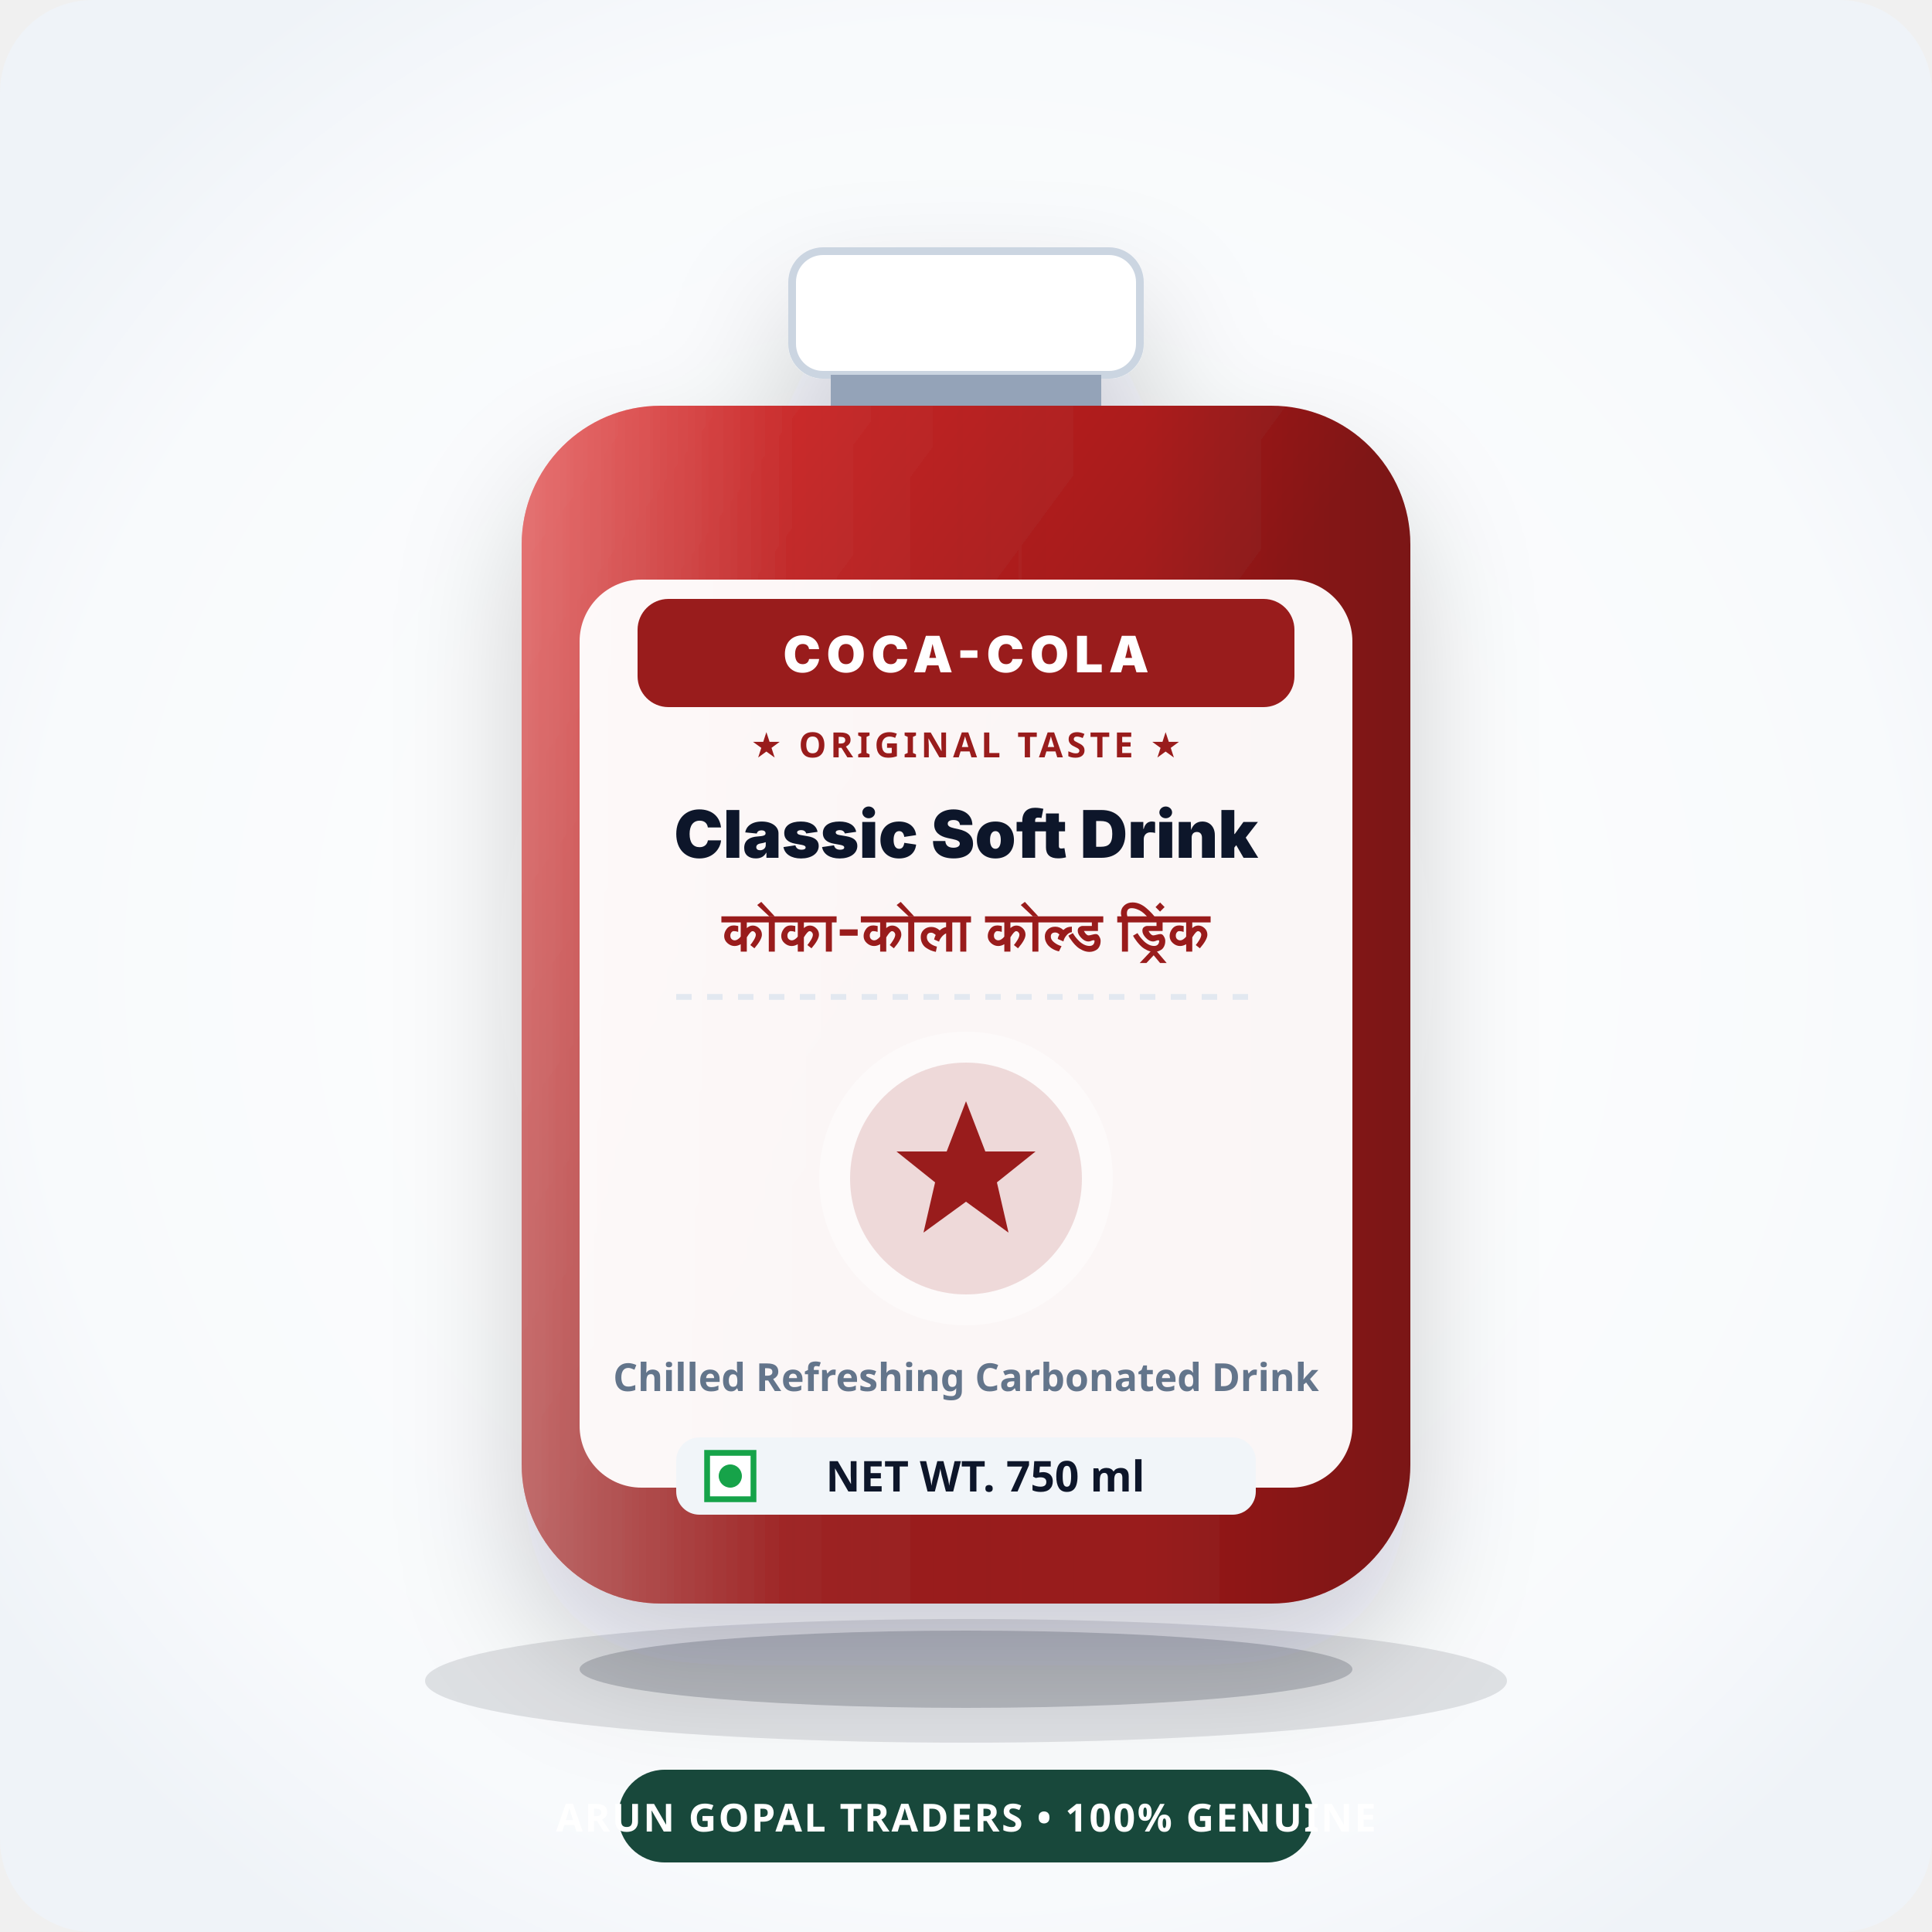
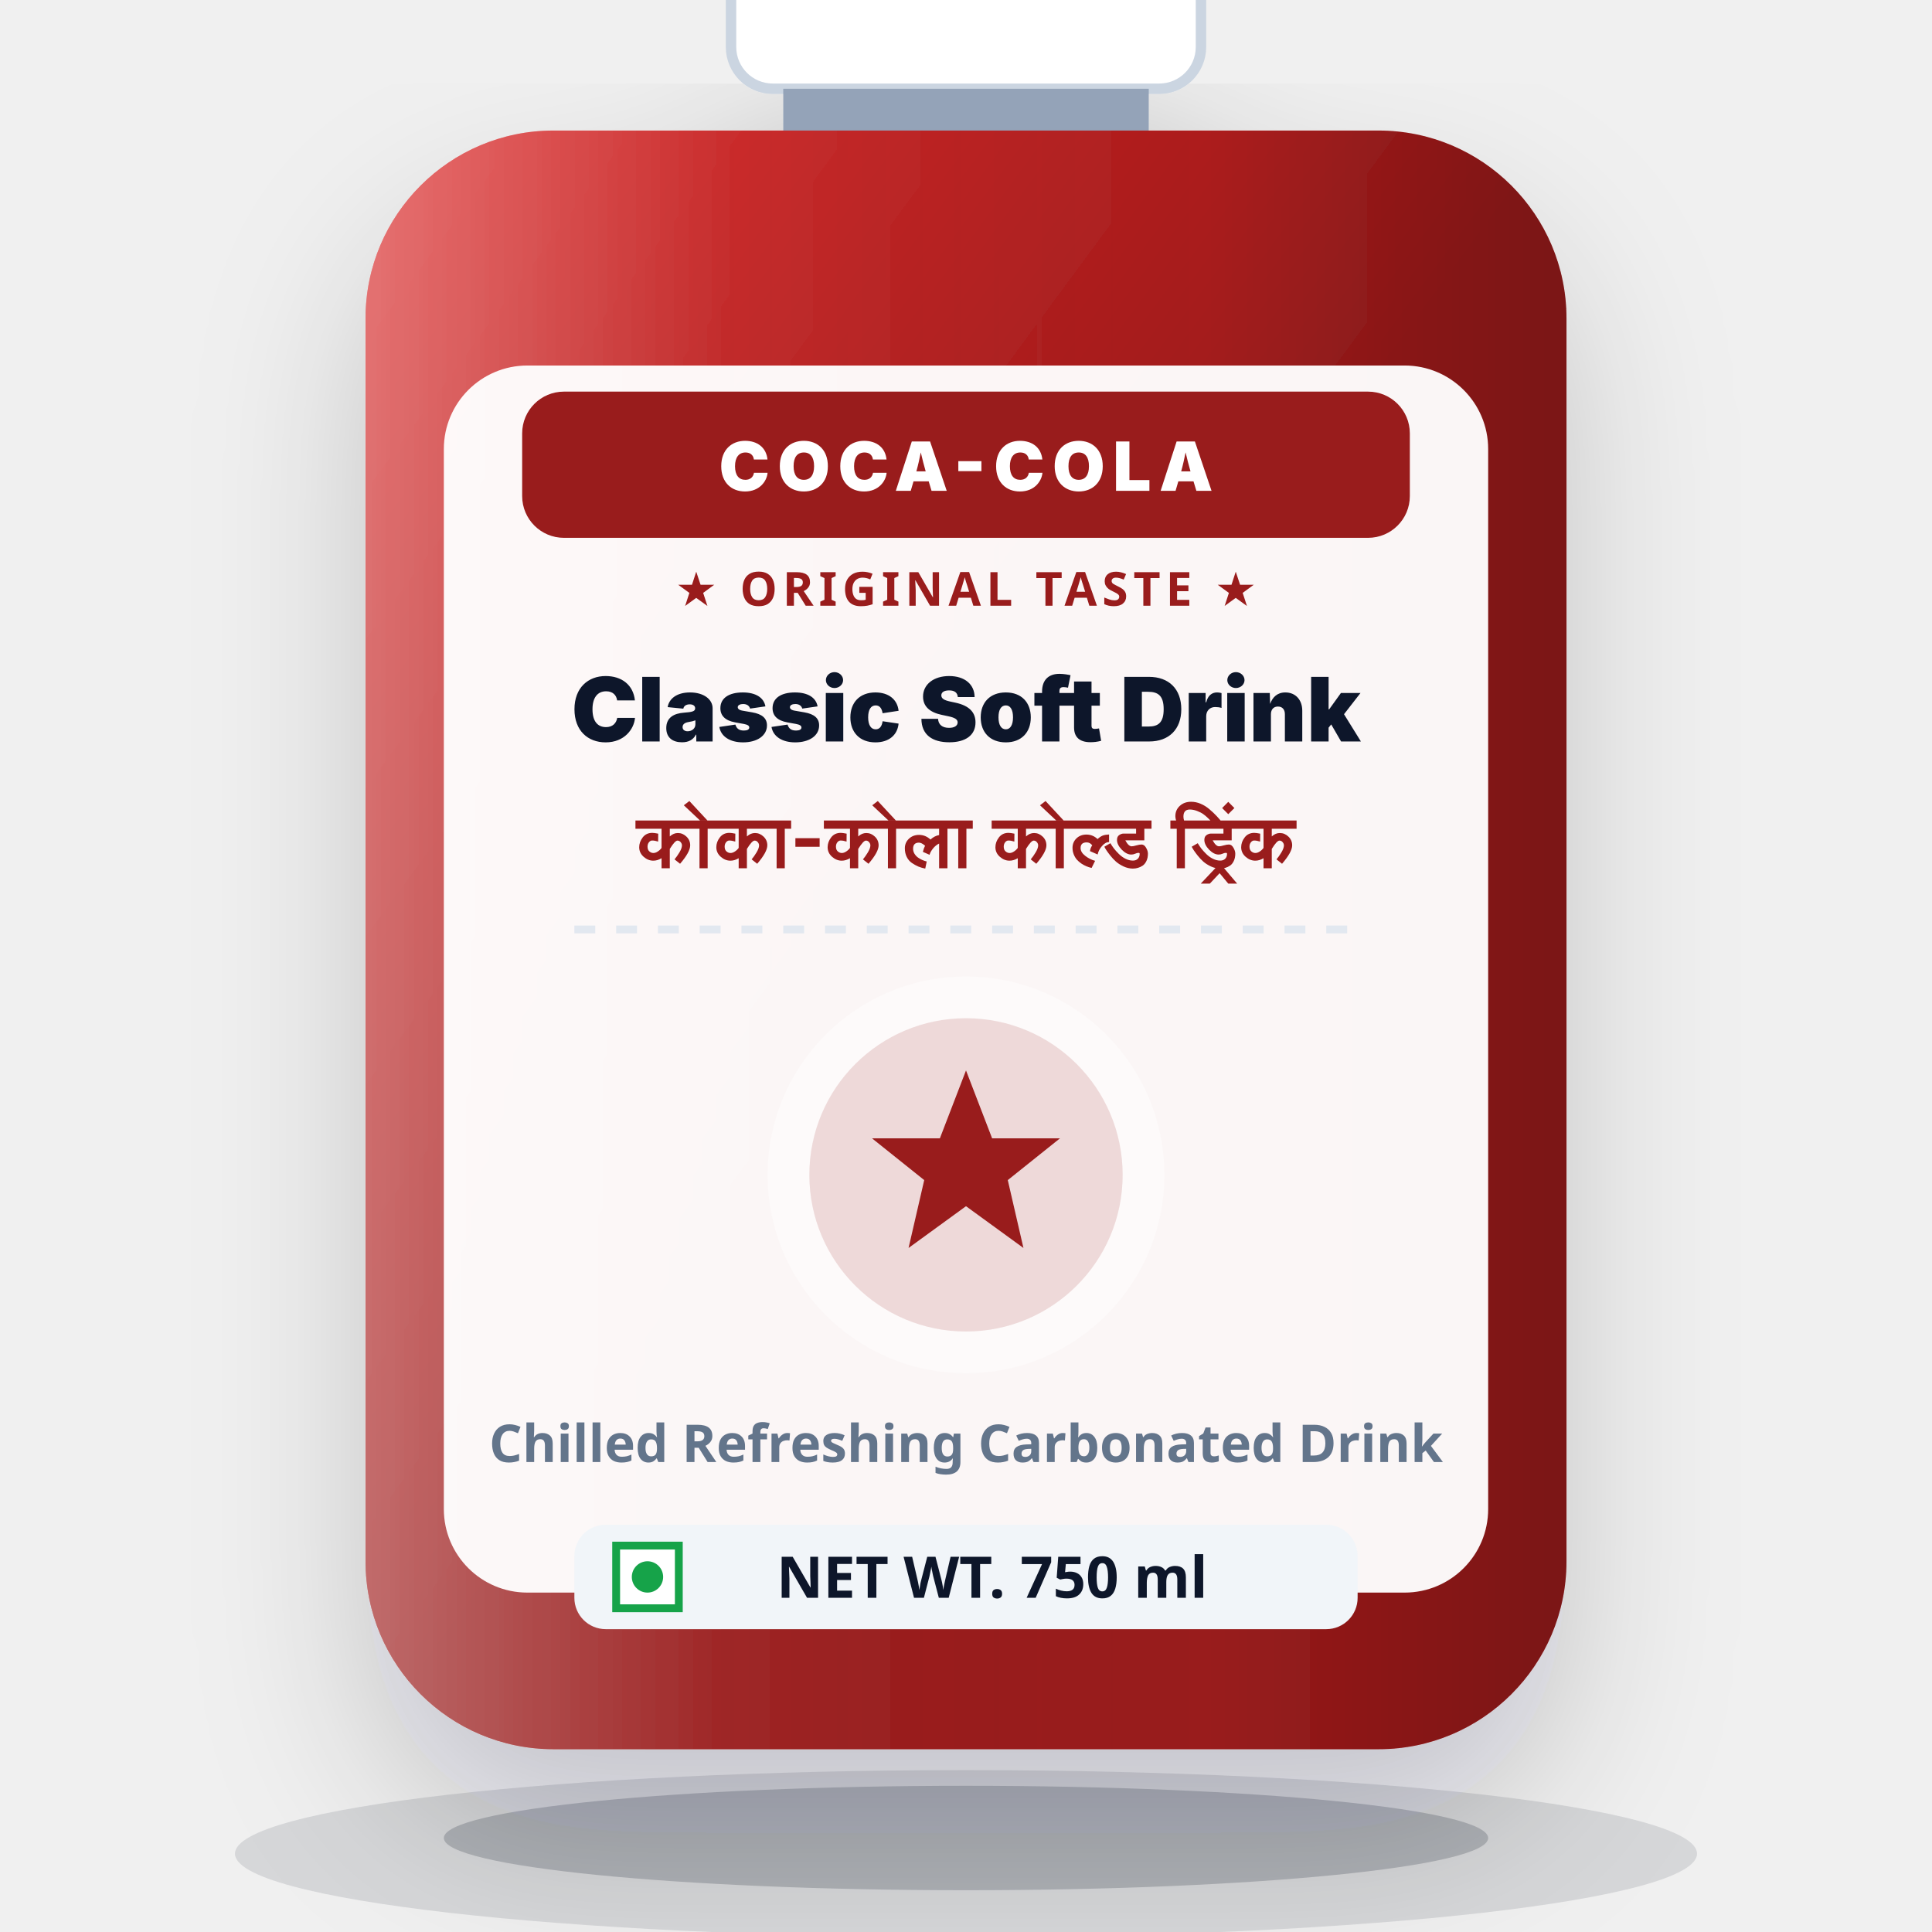
- <svg xmlns="http://www.w3.org/2000/svg" viewBox="0 0 500 500" width="500" height="500">
+ <svg xmlns="http://www.w3.org/2000/svg" viewBox="110 80 280 370" width="500" height="500">
  <defs>
    <radialGradient id="bgGrad" cx="50%" cy="50%" r="60%">
      <stop offset="0%" stop-color="#FFFFFF" />
      <stop offset="80%" stop-color="#F8FAFC" />
      <stop offset="100%" stop-color="#EFF3F8" />
    </radialGradient>
    <linearGradient id="packGrad_cocacolasvg" x1="0%" y1="0%" x2="100%" y2="100%">
      <stop offset="0%" stop-color="#DC2626" />
      <stop offset="50%" stop-color="#991B1B" />
      <stop offset="100%" stop-color="#991B1B" />
    </linearGradient>
    <linearGradient id="sheen" x1="0%" y1="0%" x2="100%" y2="0%">
      <stop offset="0%" stop-color="#FFFFFF" stop-opacity="0.35" />
      <stop offset="30%" stop-color="#FFFFFF" stop-opacity="0.05" />
      <stop offset="70%" stop-color="#000000" stop-opacity="0" />
      <stop offset="100%" stop-color="#000000" stop-opacity="0.2" />
    </linearGradient>
    <filter id="softShadow" x="-20%" y="-20%" width="140%" height="150%">
      <feDropShadow dx="0" dy="16" stdDeviation="16" flood-color="#0F172A" flood-opacity="0.18" />
    </filter>
  </defs>
-   <rect width="500" height="500" rx="24" fill="url(#bgGrad)" />
  <ellipse cx="250" cy="435" rx="140" ry="16" fill="#0F172A" opacity="0.12" />
  <ellipse cx="250" cy="432" rx="100" ry="10" fill="#0F172A" opacity="0.20" />
  <g filter="url(#softShadow)">
    <rect x="205" y="65" width="90" height="32" rx="8" fill="#FFFFFF" stroke="#CBD5E1" stroke-width="2" />
    <rect x="215" y="97" width="70" height="12" fill="#94A3B8" />
    <rect x="135" y="105" width="230" height="310" rx="36" fill="url(#packGrad_cocacolasvg)" />
    <rect x="135" y="105" width="230" height="310" rx="36" fill="url(#sheen)" />
    <rect x="150" y="150" width="200" height="235" rx="16" fill="#FFFFFF" opacity="0.96" />
    <rect x="165" y="155" width="170" height="28" rx="8" fill="#991B1B" />
    <text x="250" y="174" text-anchor="middle" fill="#FFFFFF" font-family="system-ui, -apple-system, BlinkMacSystemFont, sans-serif" font-weight="900" font-size="13" letter-spacing="1.5">
      COCA-COLA
    </text>
    <text x="250" y="196" text-anchor="middle" fill="#991B1B" font-family="system-ui, sans-serif" font-weight="800" font-size="9" letter-spacing="1">
      ★ ORIGINAL TASTE ★
    </text>
    <text x="250" y="222" text-anchor="middle" fill="#0F172A" font-family="system-ui, -apple-system, BlinkMacSystemFont, sans-serif" font-weight="900" font-size="17">
      Classic Soft Drink
    </text>
    <text x="250" y="246" text-anchor="middle" fill="#991B1B" font-family="system-ui, -apple-system, BlinkMacSystemFont, sans-serif" font-weight="700" font-size="14">
      कोका-कोला कोल्ड ड्रिंक
    </text>
    <line x1="175" y1="258" x2="325" y2="258" stroke="#E2E8F0" stroke-width="1.5" stroke-dasharray="4,4" />
    <circle cx="250" cy="305" r="38" fill="#FFFFFF" opacity="0.4" />
    <circle cx="250" cy="305" r="30" fill="#991B1B" opacity="0.15" />
    <polygon points="250,285 255,298 268,298 258,306 261,319 250,311 239,319 242,306 232,298 245,298" fill="#991B1B" />
    <text x="250" y="360" text-anchor="middle" fill="#64748B" font-family="system-ui, sans-serif" font-weight="600" font-size="10">
      Chilled Refreshing Carbonated Drink
    </text>
    <rect x="175" y="372" width="150" height="20" rx="6" fill="#F1F5F9" />
    <rect x="183" y="376" width="12" height="12" fill="#FFFFFF" stroke="#16A34A" stroke-width="1.5" />
    <circle cx="189" cy="382" r="3" fill="#16A34A" />
    <text x="255" y="386" text-anchor="middle" fill="#0F172A" font-family="system-ui, sans-serif" font-weight="800" font-size="11">
      NET WT. 750 ml
    </text>
  </g>
-   <rect x="160" y="458" width="180" height="24" rx="12" fill="#18483B" />
-   <text x="250" y="474" text-anchor="middle" fill="#FFFFFF" font-family="system-ui, sans-serif" font-weight="800" font-size="10" letter-spacing="0.5">
-     ARUN GOPAL TRADERS • 100% GENUINE
-   </text>
</svg>
